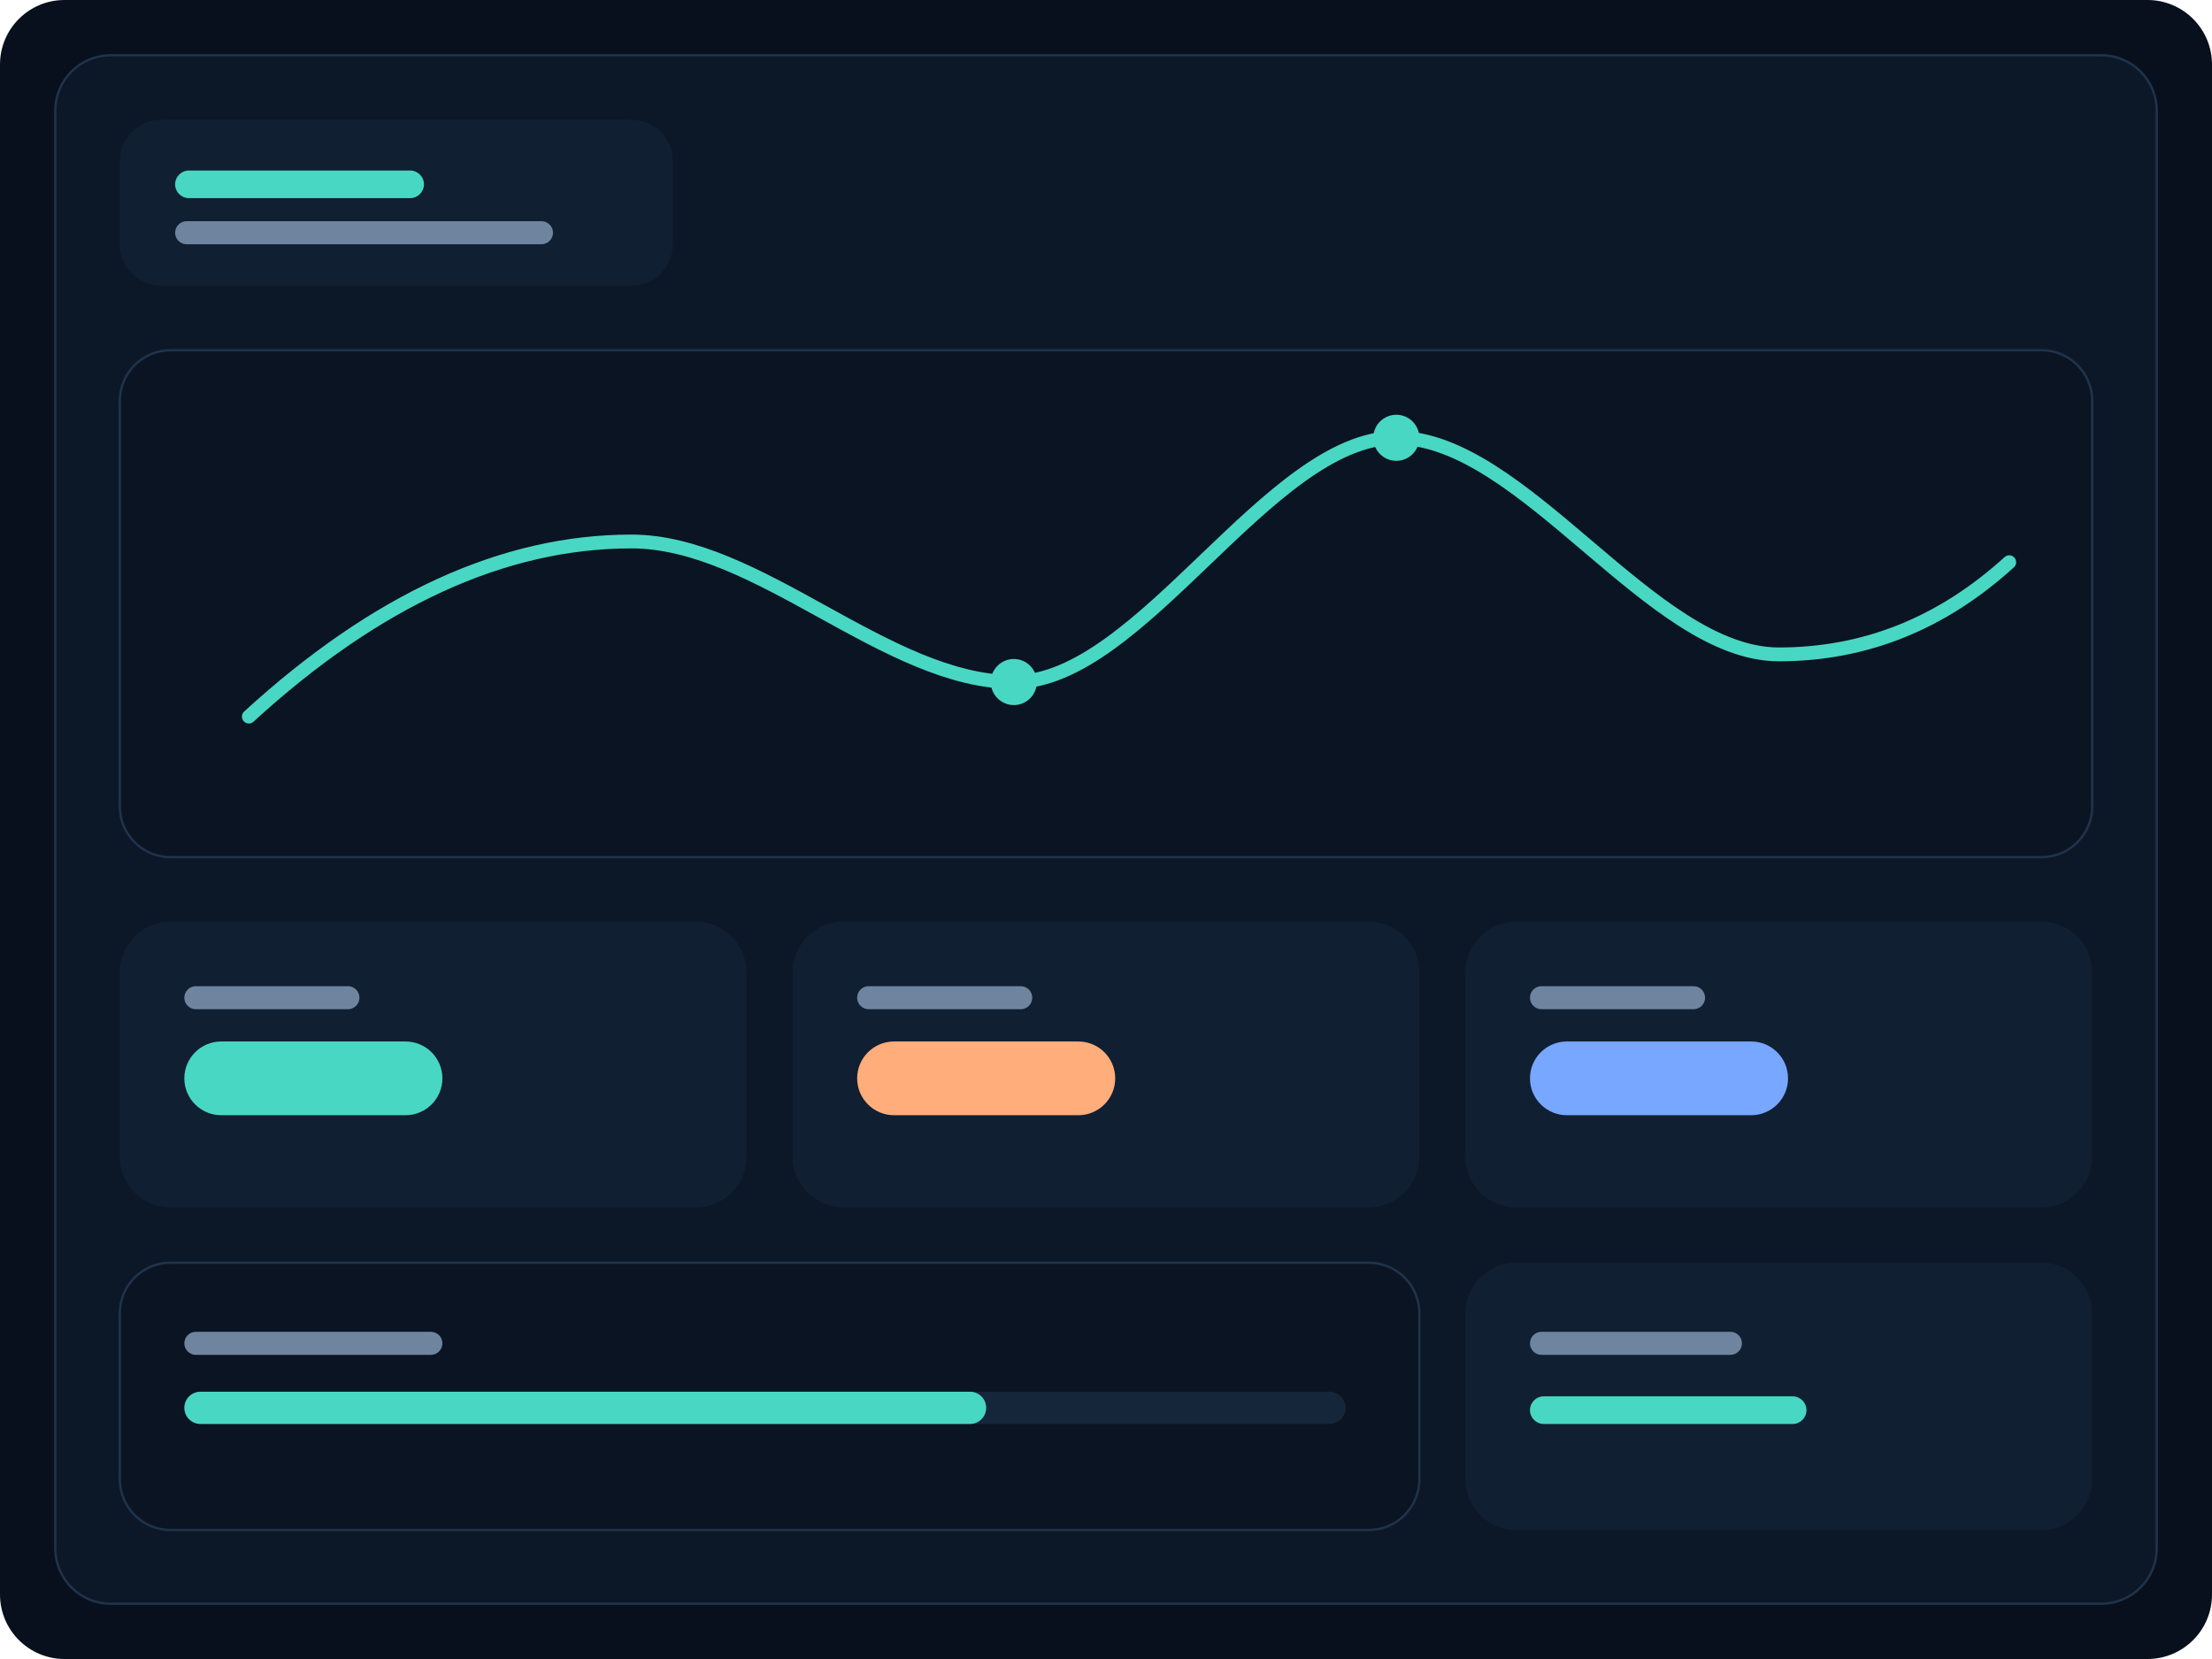
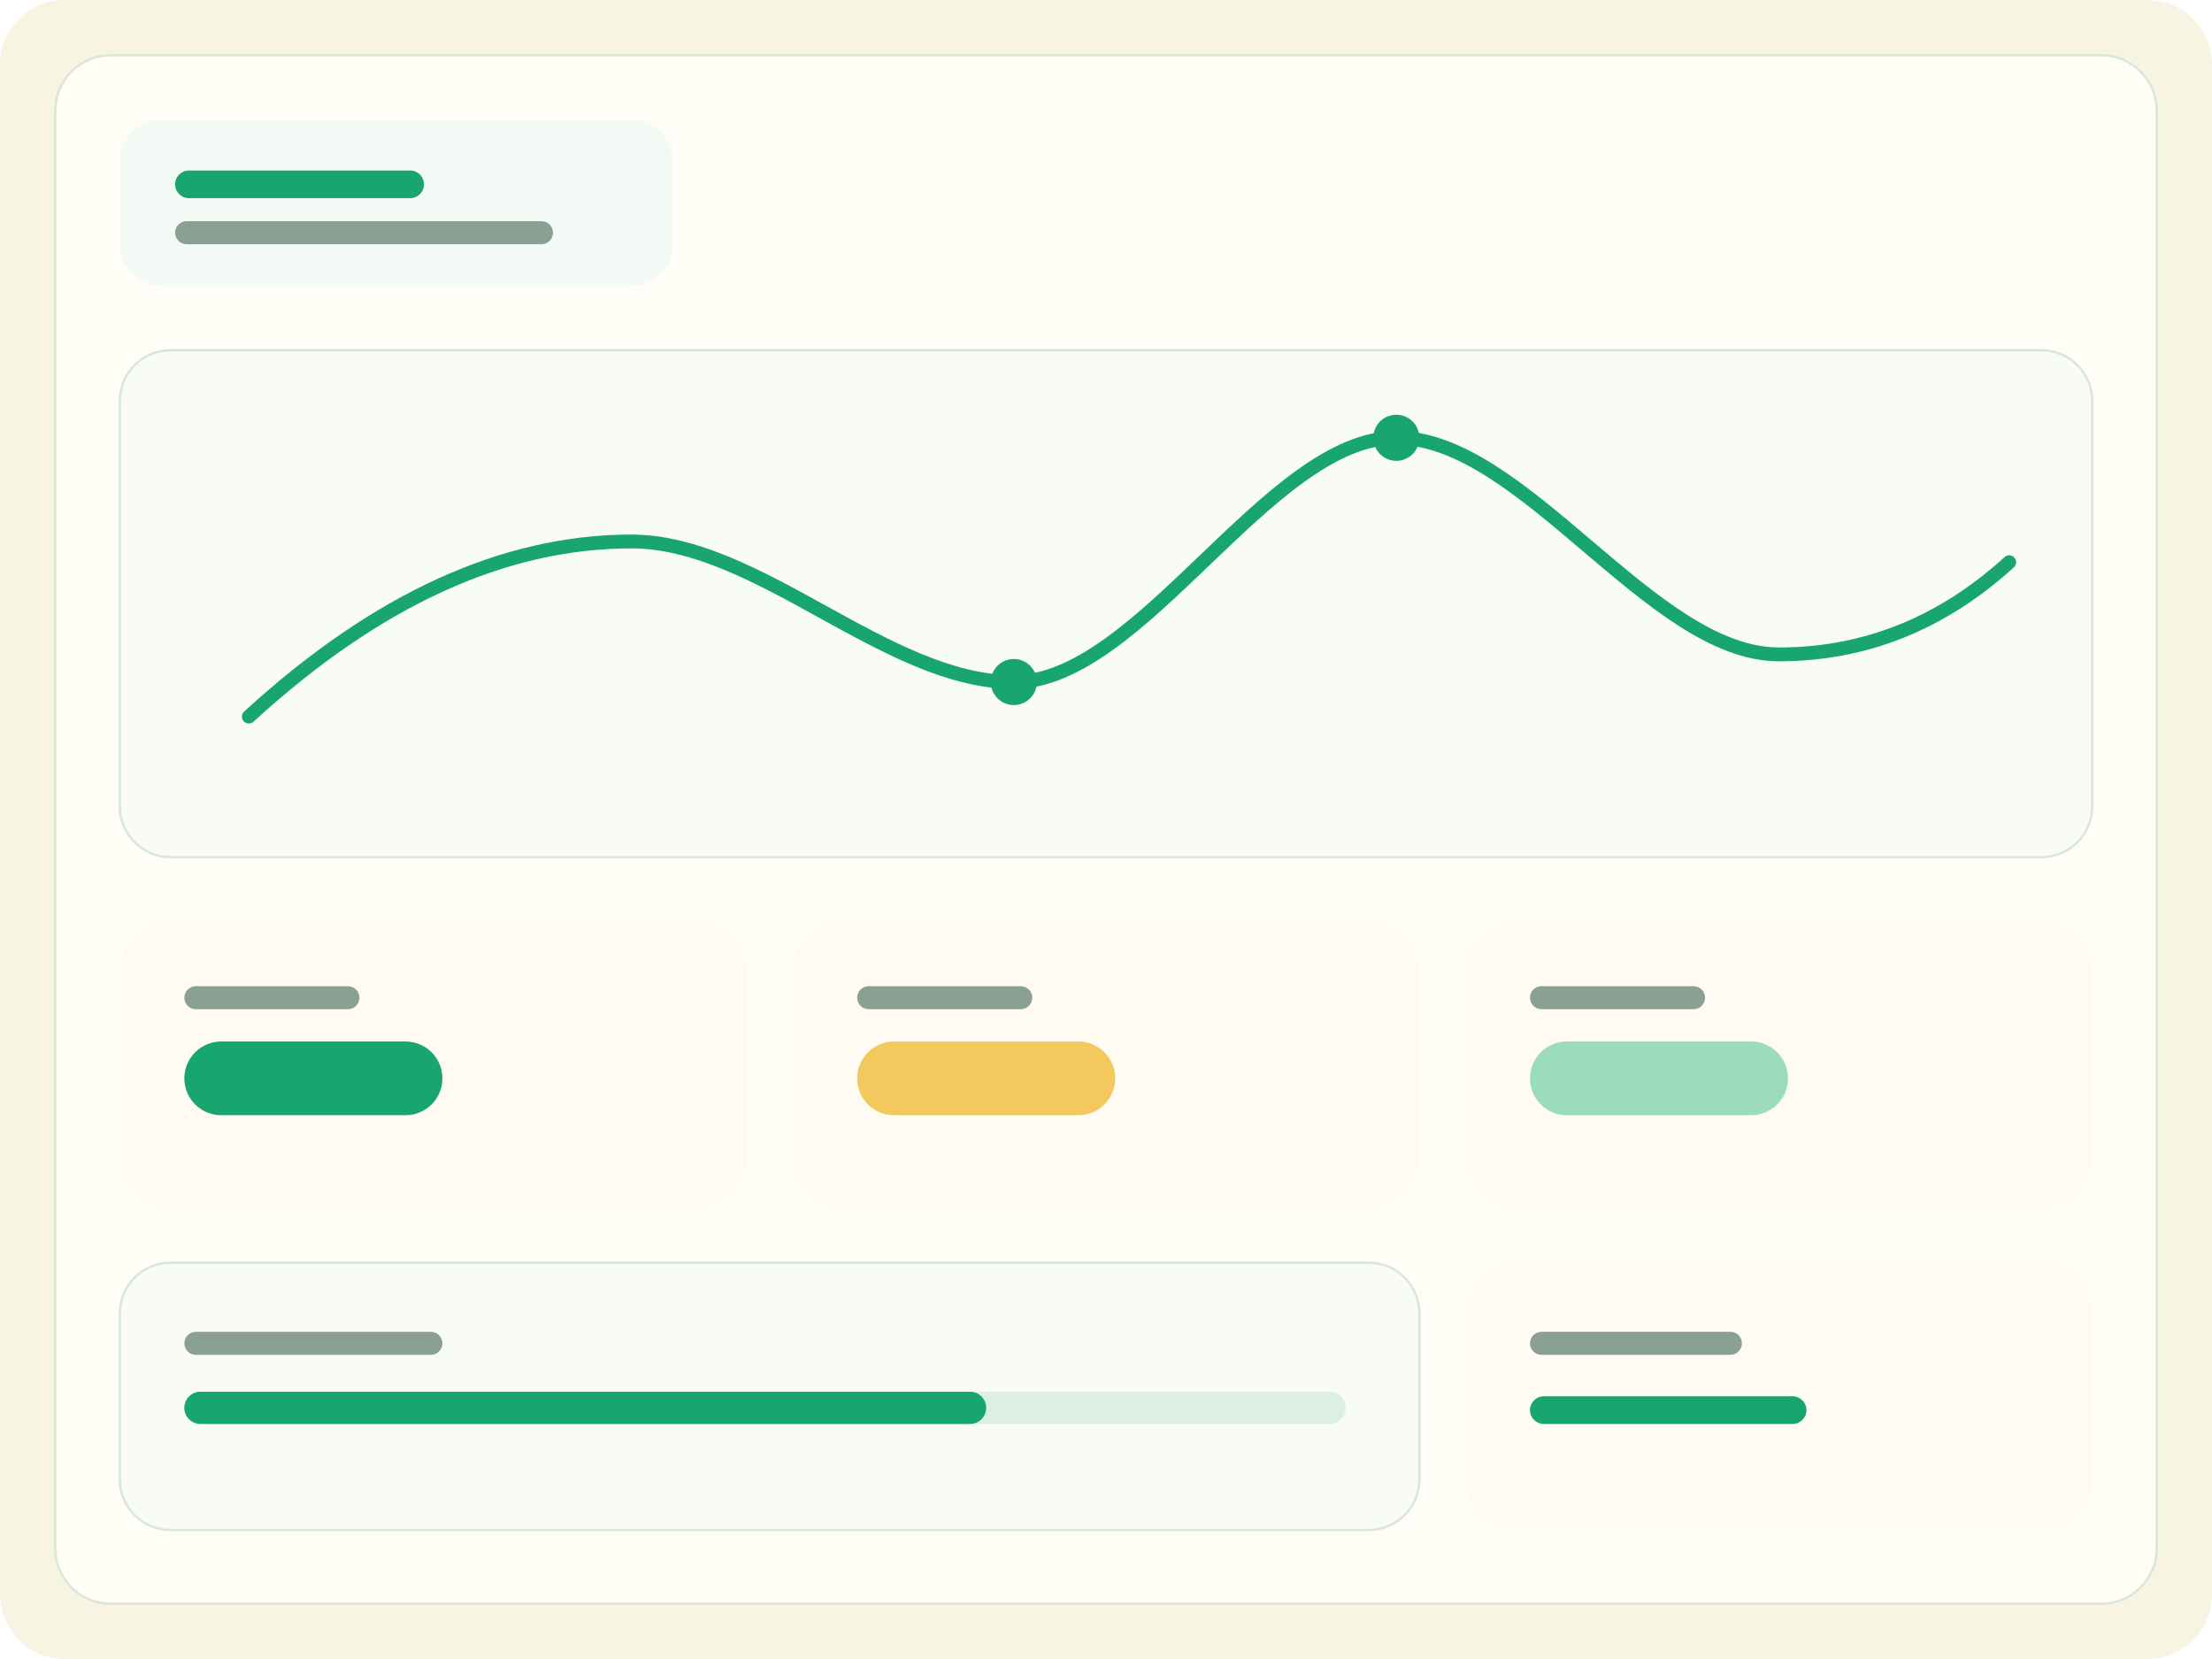
<svg xmlns="http://www.w3.org/2000/svg" width="960" height="720" viewBox="0 0 960 720" fill="none">
-   <rect width="960" height="720" rx="28" fill="#07101C" />
-   <rect x="24" y="24" width="912" height="672" rx="24" fill="#0C1828" stroke="#20334C" />
-   <rect x="52" y="52" width="240" height="72" rx="18" fill="#101F32" />
-   <rect x="76" y="74" width="108" height="12" rx="6" fill="#48D7C3" />
-   <rect x="76" y="96" width="164" height="10" rx="5" fill="#6F859F" />
-   <rect x="52" y="152" width="856" height="220" rx="22" fill="#0B1422" stroke="#20334C" />
-   <path d="M108 311C163.333 260.333 218.667 235 274 235C329.333 235 384.667 296 440 296C495.333 296 550.667 190 606 190C661.333 190 716.667 284 772 284C809.333 284 842.667 270.667 872 244" stroke="#48D7C3" stroke-width="6" stroke-linecap="round" />
-   <circle cx="440" cy="296" r="10" fill="#48D7C3" />
-   <circle cx="606" cy="190" r="10" fill="#48D7C3" />
-   <rect x="52" y="400" width="272" height="124" rx="22" fill="#101F32" />
-   <rect x="344" y="400" width="272" height="124" rx="22" fill="#101F32" />
-   <rect x="636" y="400" width="272" height="124" rx="22" fill="#101F32" />
-   <rect x="52" y="548" width="564" height="116" rx="22" fill="#0B1422" stroke="#20334C" />
-   <rect x="636" y="548" width="272" height="116" rx="22" fill="#101F32" />
-   <rect x="80" y="428" width="76" height="10" rx="5" fill="#6F859F" />
-   <rect x="80" y="452" width="112" height="32" rx="16" fill="#48D7C3" />
-   <rect x="372" y="428" width="76" height="10" rx="5" fill="#6F859F" />
-   <rect x="372" y="452" width="112" height="32" rx="16" fill="#FFAD7A" />
-   <rect x="664" y="428" width="76" height="10" rx="5" fill="#6F859F" />
-   <rect x="664" y="452" width="112" height="32" rx="16" fill="#77A7FF" />
-   <rect x="80" y="578" width="112" height="10" rx="5" fill="#6F859F" />
-   <rect x="80" y="604" width="504" height="14" rx="7" fill="#15263A" />
-   <rect x="80" y="604" width="348" height="14" rx="7" fill="#48D7C3" />
-   <rect x="664" y="578" width="92" height="10" rx="5" fill="#6F859F" />
-   <rect x="664" y="606" width="120" height="12" rx="6" fill="#48D7C3" />
+   <rect width="960" height="720" rx="28" fill="#F8F4E2" />
+   <rect x="24" y="24" width="912" height="672" rx="24" fill="#FFFDF6" stroke="#D9E7DB" />
+   <rect x="52" y="52" width="240" height="72" rx="18" fill="#F3FAF5" />
+   <rect x="76" y="74" width="108" height="12" rx="6" fill="#18A56F" />
+   <rect x="76" y="96" width="164" height="10" rx="5" fill="#8AA095" />
+   <rect x="52" y="152" width="856" height="220" rx="22" fill="#F8FBF6" stroke="#D9E7DB" />
+   <path d="M108 311C163.333 260.333 218.667 235 274 235C329.333 235 384.667 296 440 296C495.333 296 550.667 190 606 190C661.333 190 716.667 284 772 284C809.333 284 842.667 270.667 872 244" stroke="#18A56F" stroke-width="6" stroke-linecap="round" />
+   <circle cx="440" cy="296" r="10" fill="#18A56F" />
+   <circle cx="606" cy="190" r="10" fill="#18A56F" />
+   <rect x="52" y="400" width="272" height="124" rx="22" fill="#FFFBF2" />
+   <rect x="344" y="400" width="272" height="124" rx="22" fill="#FFFBF2" />
+   <rect x="636" y="400" width="272" height="124" rx="22" fill="#FFFBF2" />
+   <rect x="52" y="548" width="564" height="116" rx="22" fill="#F8FBF6" stroke="#D9E7DB" />
+   <rect x="636" y="548" width="272" height="116" rx="22" fill="#FFFBF2" />
+   <rect x="80" y="428" width="76" height="10" rx="5" fill="#8AA095" />
+   <rect x="80" y="452" width="112" height="32" rx="16" fill="#18A56F" />
+   <rect x="372" y="428" width="76" height="10" rx="5" fill="#8AA095" />
+   <rect x="372" y="452" width="112" height="32" rx="16" fill="#F3C95E" />
+   <rect x="664" y="428" width="76" height="10" rx="5" fill="#8AA095" />
+   <rect x="664" y="452" width="112" height="32" rx="16" fill="#9BDDBA" />
+   <rect x="80" y="578" width="112" height="10" rx="5" fill="#8AA095" />
+   <rect x="80" y="604" width="504" height="14" rx="7" fill="#DCEFE4" />
+   <rect x="80" y="604" width="348" height="14" rx="7" fill="#18A56F" />
+   <rect x="664" y="578" width="92" height="10" rx="5" fill="#8AA095" />
+   <rect x="664" y="606" width="120" height="12" rx="6" fill="#18A56F" />
</svg>
